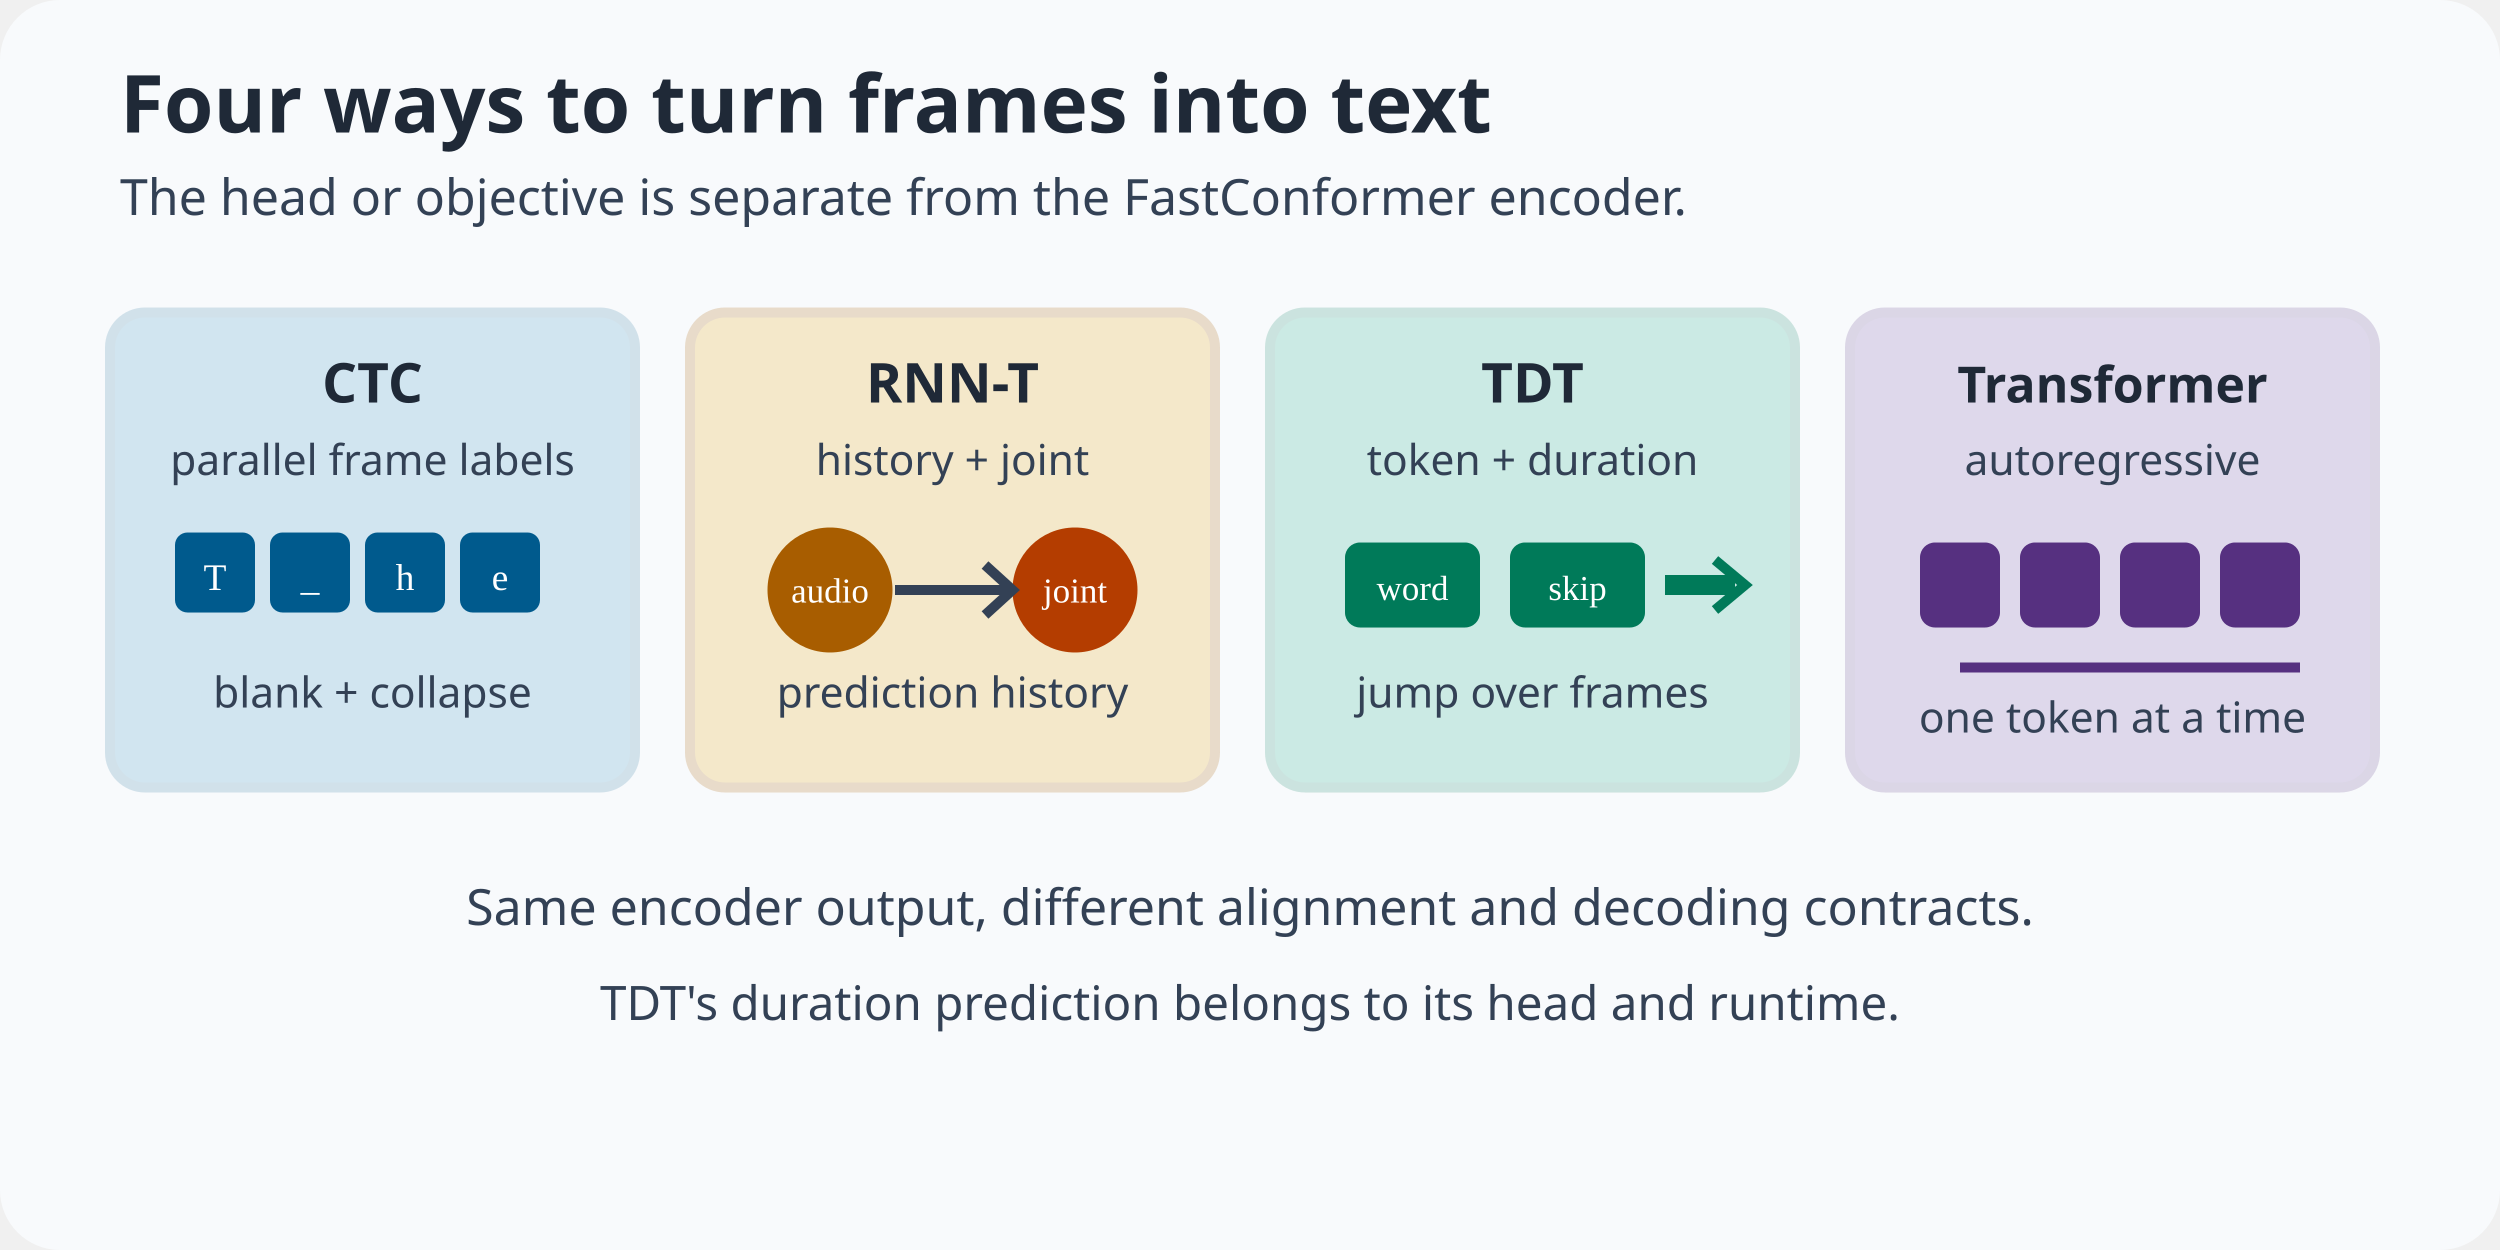
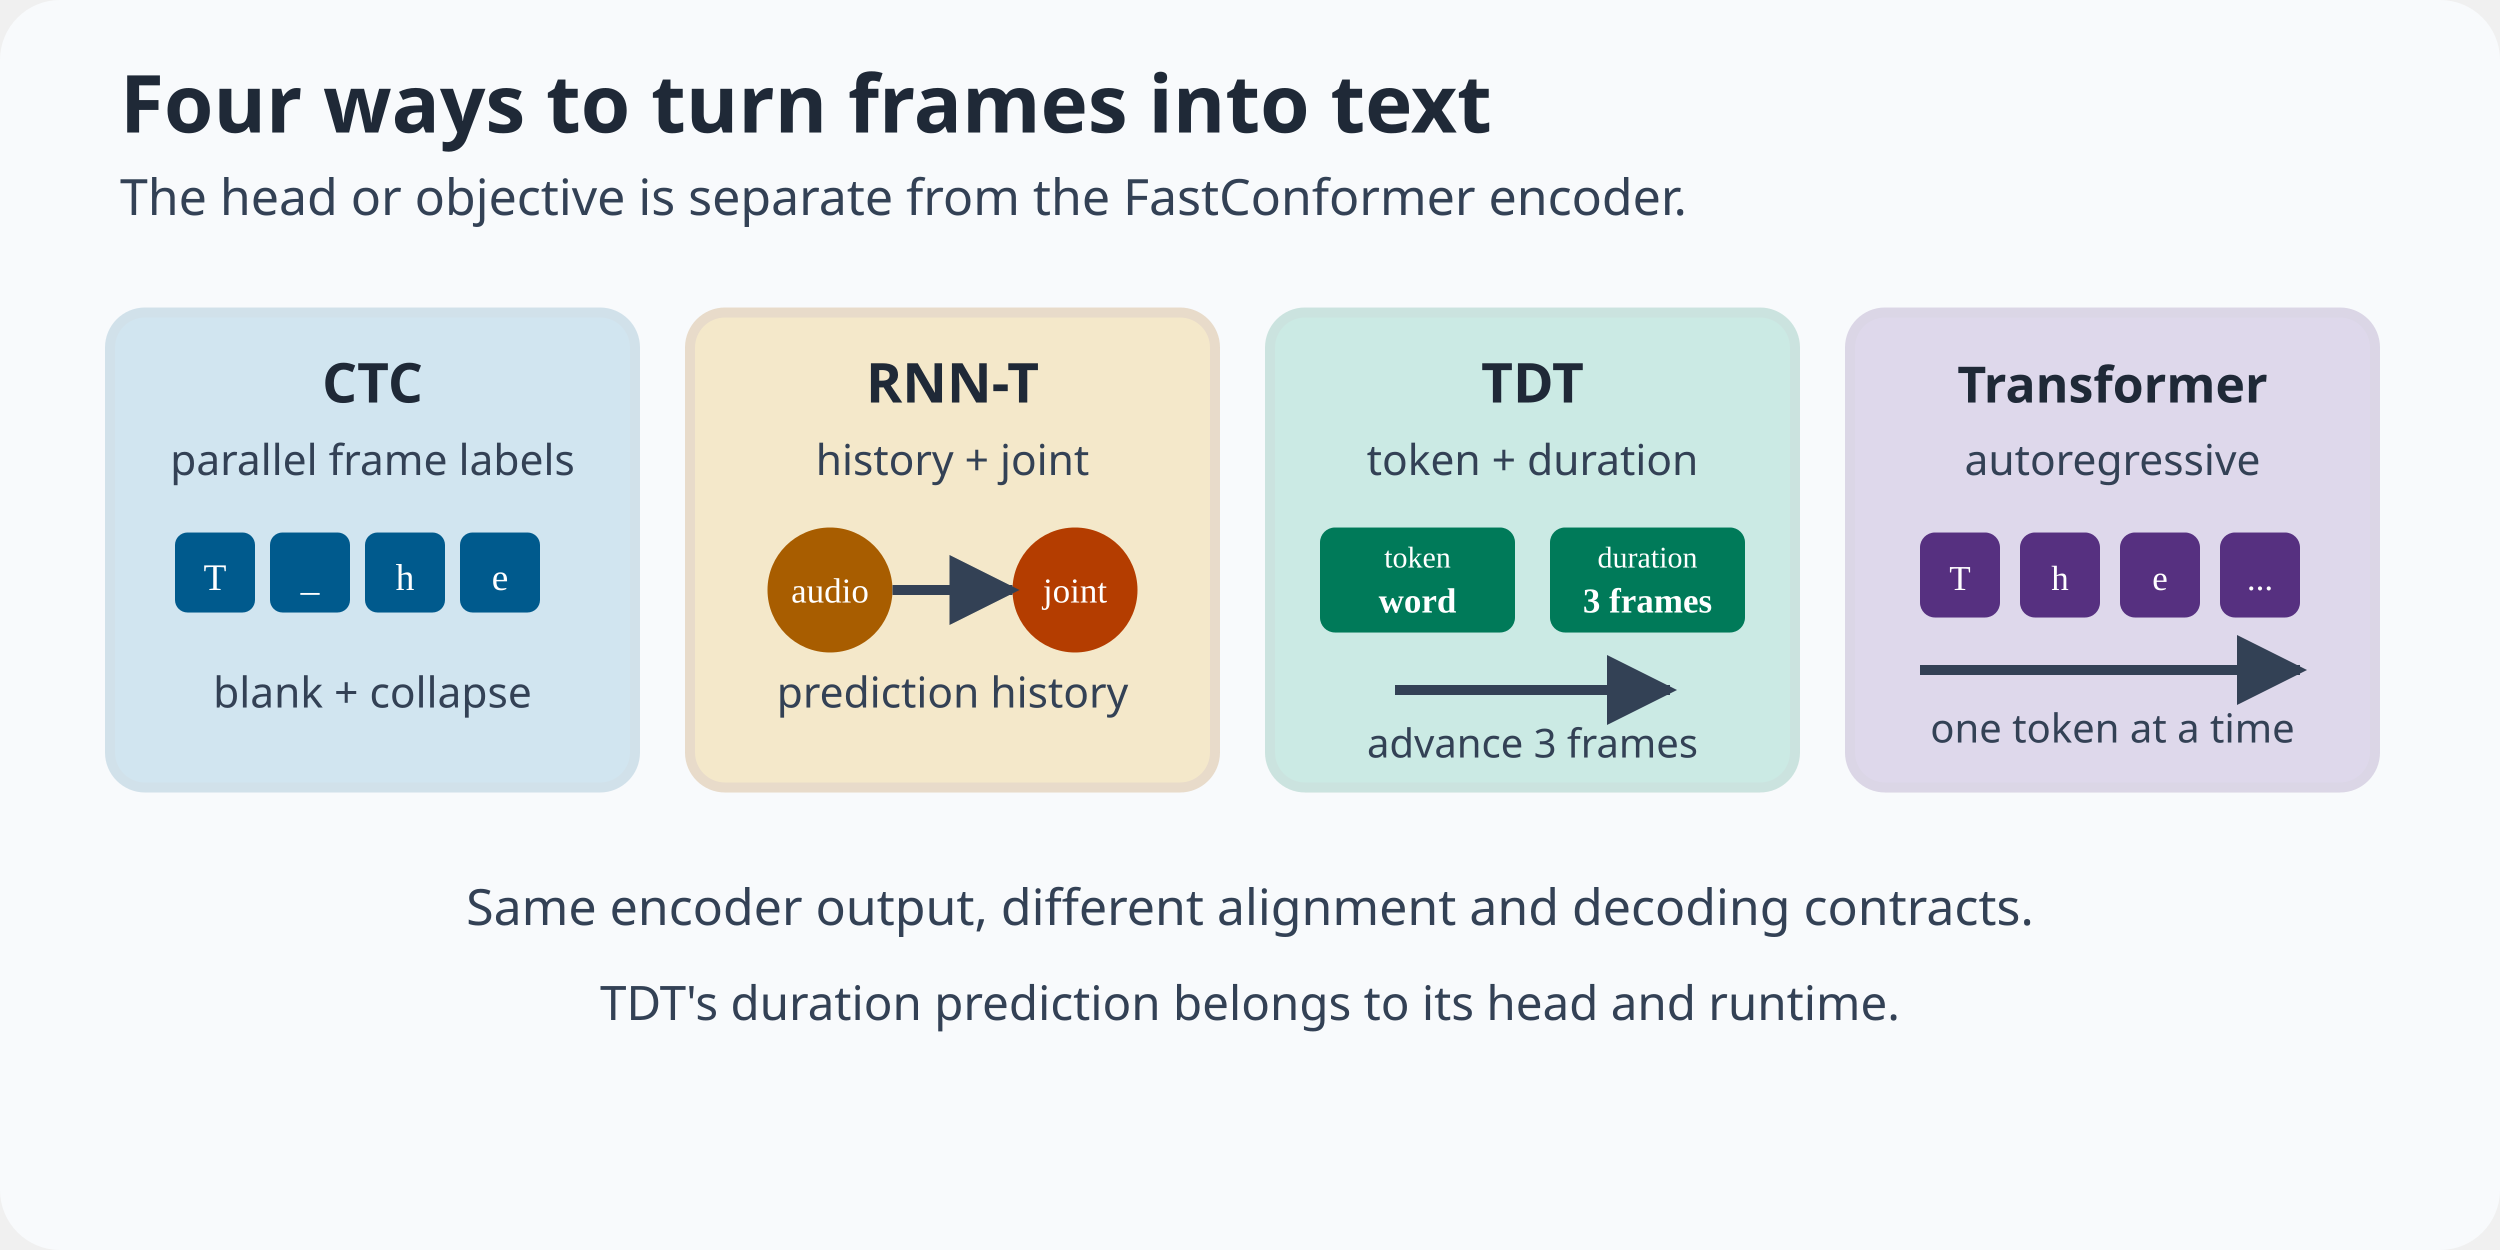
<svg xmlns="http://www.w3.org/2000/svg" viewBox="0 0 1000 500" role="img" aria-labelledby="title desc">
  <style>
-     .bg{fill:#f8fafc}.text{fill:#1f2937;font-family:system-ui,sans-serif}.muted{fill:#334155;font-family:system-ui,sans-serif}.line{stroke:#334155}.blue{fill:#005a8d}.orange{fill:#a85d00}.green{fill:#007a59}.red{fill:#b43d00}.purple{fill:#563080}
-     @media(prefers-color-scheme:dark){.bg{fill:#111827}.text{fill:#f8fafc}.muted{fill:#e2e8f0}.line{stroke:#cbd5e1}}
+     .bg{fill:#f8fafc}.text{fill:#1f2937;font-family:system-ui,sans-serif}.muted{fill:#334155;font-family:system-ui,sans-serif}.line{stroke:#334155}.arrowhead{fill:#334155}.blue{fill:#005a8d}.orange{fill:#a85d00}.green{fill:#007a59}.red{fill:#b43d00}.purple{fill:#563080}
+     @media(prefers-color-scheme:dark){.bg{fill:#111827}.text{fill:#f8fafc}.muted{fill:#e2e8f0}.line{stroke:#cbd5e1}.arrowhead{fill:#cbd5e1}}
  </style>
+   <defs>
+     <marker id="arrow" viewBox="0 0 10 10" refX="9" refY="5" markerWidth="7" markerHeight="7" orient="auto">
+       <path class="arrowhead" d="M0 0 10 5 0 10z" />
+     </marker>
+   </defs>
  <rect class="bg" width="1000" height="500" rx="24" />
  <text class="text" x="48" y="53" font-size="32" font-weight="700">Four ways to turn frames into text</text>
  <text class="muted" x="48" y="86" font-size="20">The head or objective is separate from the FastConformer encoder.</text>
  <g transform="translate(44 125)">
    <g>
      <rect width="210" height="190" rx="14" fill="#0072b2" opacity=".16" stroke="#005a8d" stroke-width="4" />
      <text class="text" x="105" y="36" text-anchor="middle" font-size="22" font-weight="700">CTC</text>
      <text class="muted" x="105" y="65" text-anchor="middle" font-size="17">parallel frame labels</text>
      <g fill="#005a8d">
        <rect x="26" y="88" width="32" height="32" rx="5" />
        <rect x="64" y="88" width="32" height="32" rx="5" />
        <rect x="102" y="88" width="32" height="32" rx="5" />
        <rect x="140" y="88" width="32" height="32" rx="5" />
      </g>
      <text fill="white" x="42" y="111" text-anchor="middle" font-size="15">T</text>
      <text fill="white" x="80" y="111" text-anchor="middle" font-size="15">_</text>
      <text fill="white" x="118" y="111" text-anchor="middle" font-size="15">h</text>
      <text fill="white" x="156" y="111" text-anchor="middle" font-size="15">e</text>
      <text class="muted" x="105" y="158" text-anchor="middle" font-size="17">blank + collapse</text>
    </g>
    <g transform="translate(232 0)">
      <rect width="210" height="190" rx="14" fill="#e69f00" opacity=".2" stroke="#a85d00" stroke-width="4" />
      <text class="text" x="105" y="36" text-anchor="middle" font-size="22" font-weight="700">RNN-T</text>
      <text class="muted" x="105" y="65" text-anchor="middle" font-size="17">history + joint</text>
      <circle cx="56" cy="111" r="25" fill="#a85d00" />
      <circle cx="154" cy="111" r="25" fill="#b43d00" />
-       <path d="M82 111h45" class="line" stroke-width="4" />
-       <path d="m118 101 11 10-11 10" fill="none" class="line" stroke-width="4" />
+       <path d="M81 111h48" class="line" fill="none" stroke-width="4" marker-end="url(#arrow)" />
      <text fill="white" x="56" y="116" text-anchor="middle" font-size="14">audio</text>
      <text fill="white" x="154" y="116" text-anchor="middle" font-size="14">joint</text>
      <text class="muted" x="105" y="158" text-anchor="middle" font-size="17">prediction history</text>
    </g>
    <g transform="translate(464 0)">
      <rect width="210" height="190" rx="14" fill="#009e73" opacity=".18" stroke="#007a59" stroke-width="4" />
      <text class="text" x="105" y="36" text-anchor="middle" font-size="22" font-weight="700">TDT</text>
      <text class="muted" x="105" y="65" text-anchor="middle" font-size="17">token + duration</text>
-       <rect x="30" y="92" width="54" height="34" rx="6" fill="#007a59" />
-       <rect x="96" y="92" width="54" height="34" rx="6" fill="#007a59" />
-       <path d="M158 109h28" stroke="#007a59" stroke-width="8" />
-       <path d="m178 99 12 10-12 10" fill="none" stroke="#007a59" stroke-width="4" />
-       <text fill="white" x="57" y="115" text-anchor="middle" font-size="14">word</text>
-       <text fill="white" x="123" y="115" text-anchor="middle" font-size="14">skip</text>
-       <text class="muted" x="105" y="158" text-anchor="middle" font-size="17">jump over frames</text>
+       <rect x="20" y="86" width="78" height="42" rx="6" fill="#007a59" />
+       <rect x="112" y="86" width="78" height="42" rx="6" fill="#007a59" />
+       <text fill="white" x="59" y="102" text-anchor="middle" font-size="12">token</text>
+       <text fill="white" x="59" y="120" text-anchor="middle" font-size="14" font-weight="700">word</text>
+       <text fill="white" x="151" y="102" text-anchor="middle" font-size="12">duration</text>
+       <text fill="white" x="151" y="120" text-anchor="middle" font-size="14" font-weight="700">3 frames</text>
+       <path d="M50 151h110" class="line" fill="none" stroke-width="4" marker-end="url(#arrow)" />
+       <text class="muted" x="105" y="178" text-anchor="middle" font-size="16">advance 3 frames</text>
    </g>
    <g transform="translate(696 0)">
      <rect width="210" height="190" rx="14" fill="#6a3d9a" opacity=".18" stroke="#563080" stroke-width="4" />
      <text class="text" x="105" y="36" text-anchor="middle" font-size="20" font-weight="700">Transformer</text>
      <text class="muted" x="105" y="65" text-anchor="middle" font-size="17">autoregressive</text>
      <g fill="#563080">
-         <rect x="28" y="92" width="32" height="34" rx="6" />
-         <rect x="68" y="92" width="32" height="34" rx="6" />
-         <rect x="108" y="92" width="32" height="34" rx="6" />
-         <rect x="148" y="92" width="32" height="34" rx="6" />
+         <rect x="28" y="88" width="32" height="34" rx="6" />
+         <rect x="68" y="88" width="32" height="34" rx="6" />
+         <rect x="108" y="88" width="32" height="34" rx="6" />
+         <rect x="148" y="88" width="32" height="34" rx="6" />
      </g>
-       <path d="M44 142h136" stroke="#563080" stroke-width="4" />
-       <text class="muted" x="105" y="168" text-anchor="middle" font-size="17">one token at a time</text>
+       <text fill="white" x="44" y="111" text-anchor="middle" font-size="14">T</text>
+       <text fill="white" x="84" y="111" text-anchor="middle" font-size="14">h</text>
+       <text fill="white" x="124" y="111" text-anchor="middle" font-size="14">e</text>
+       <text fill="white" x="164" y="111" text-anchor="middle" font-size="14">...</text>
+       <path d="M28 143h152" class="line" fill="none" stroke-width="4" marker-end="url(#arrow)" />
+       <text class="muted" x="105" y="172" text-anchor="middle" font-size="16">one token at a time</text>
    </g>
  </g>
  <text class="muted" x="500" y="370" text-anchor="middle" font-size="20">Same encoder output, different alignment and decoding contracts.</text>
  <text class="muted" x="500" y="408" text-anchor="middle" font-size="19">TDT's duration prediction belongs to its head and runtime.</text>
</svg>
